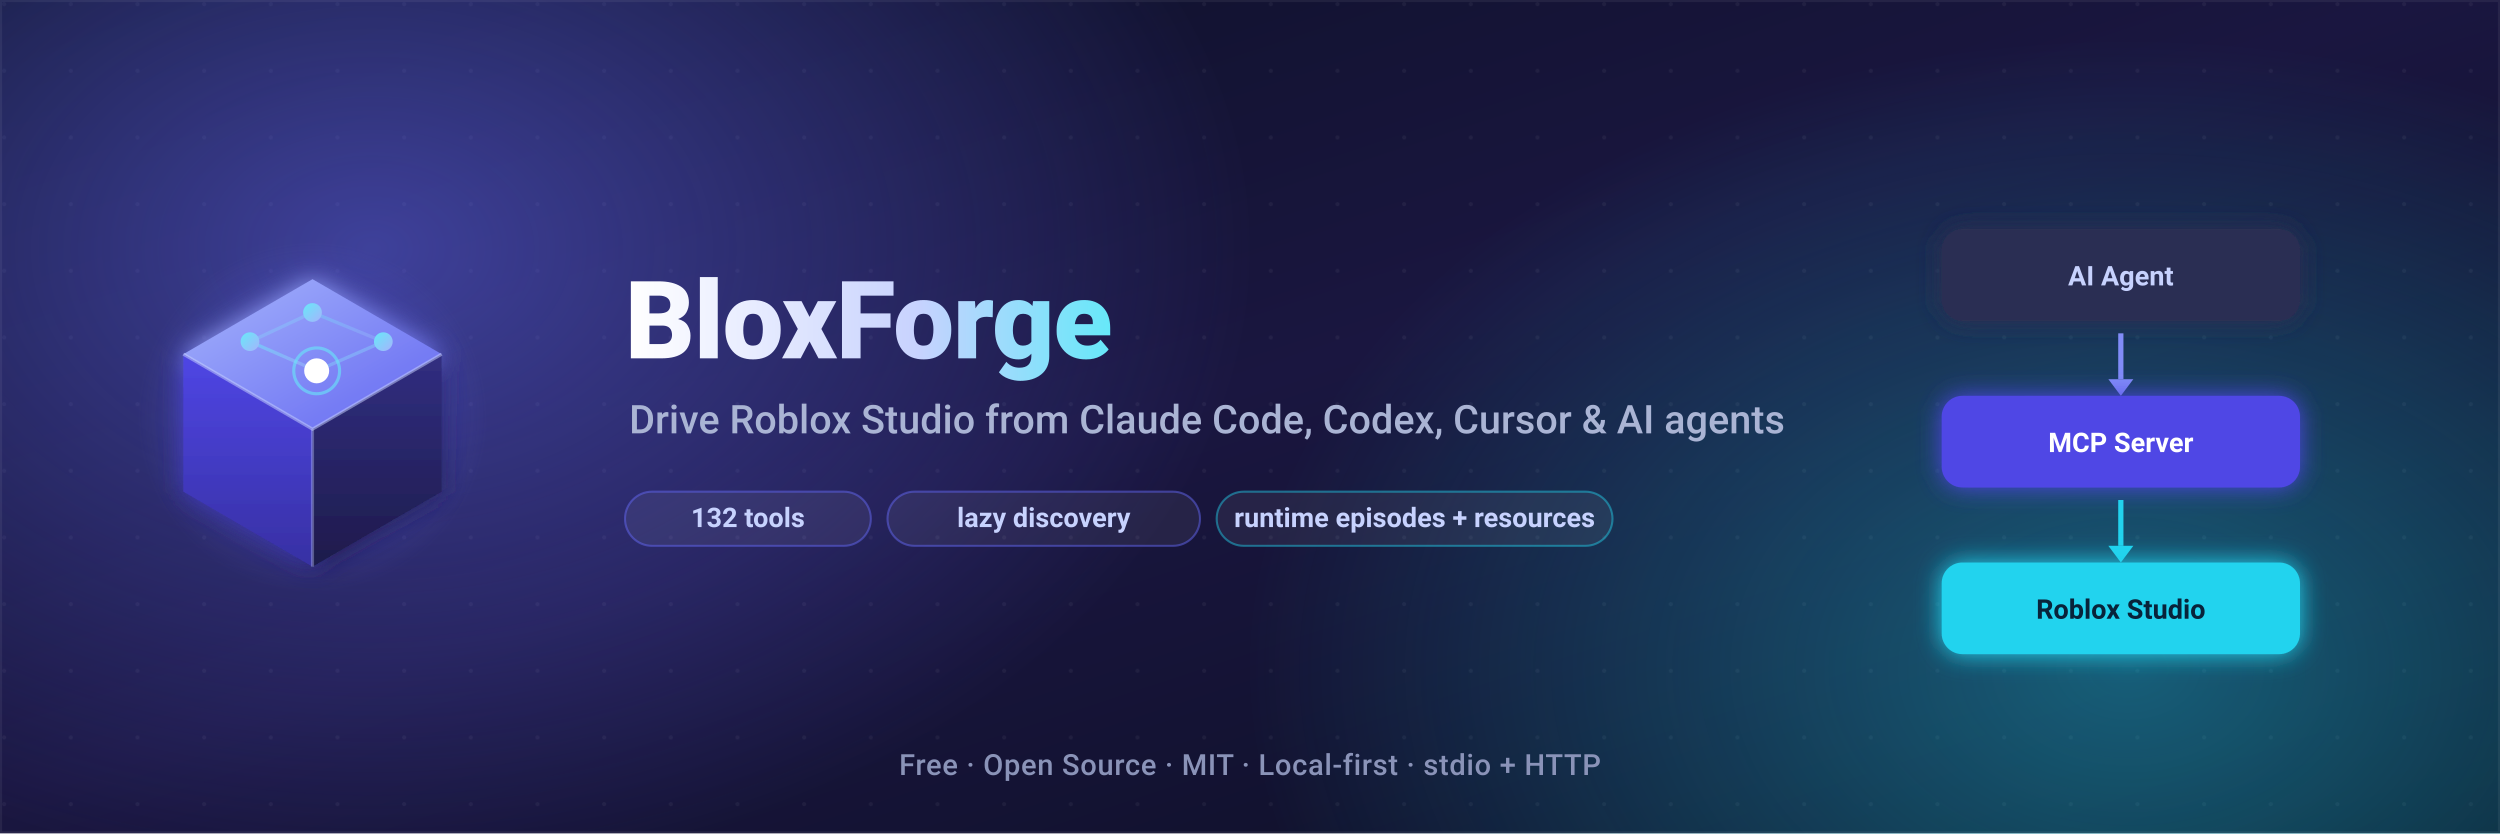
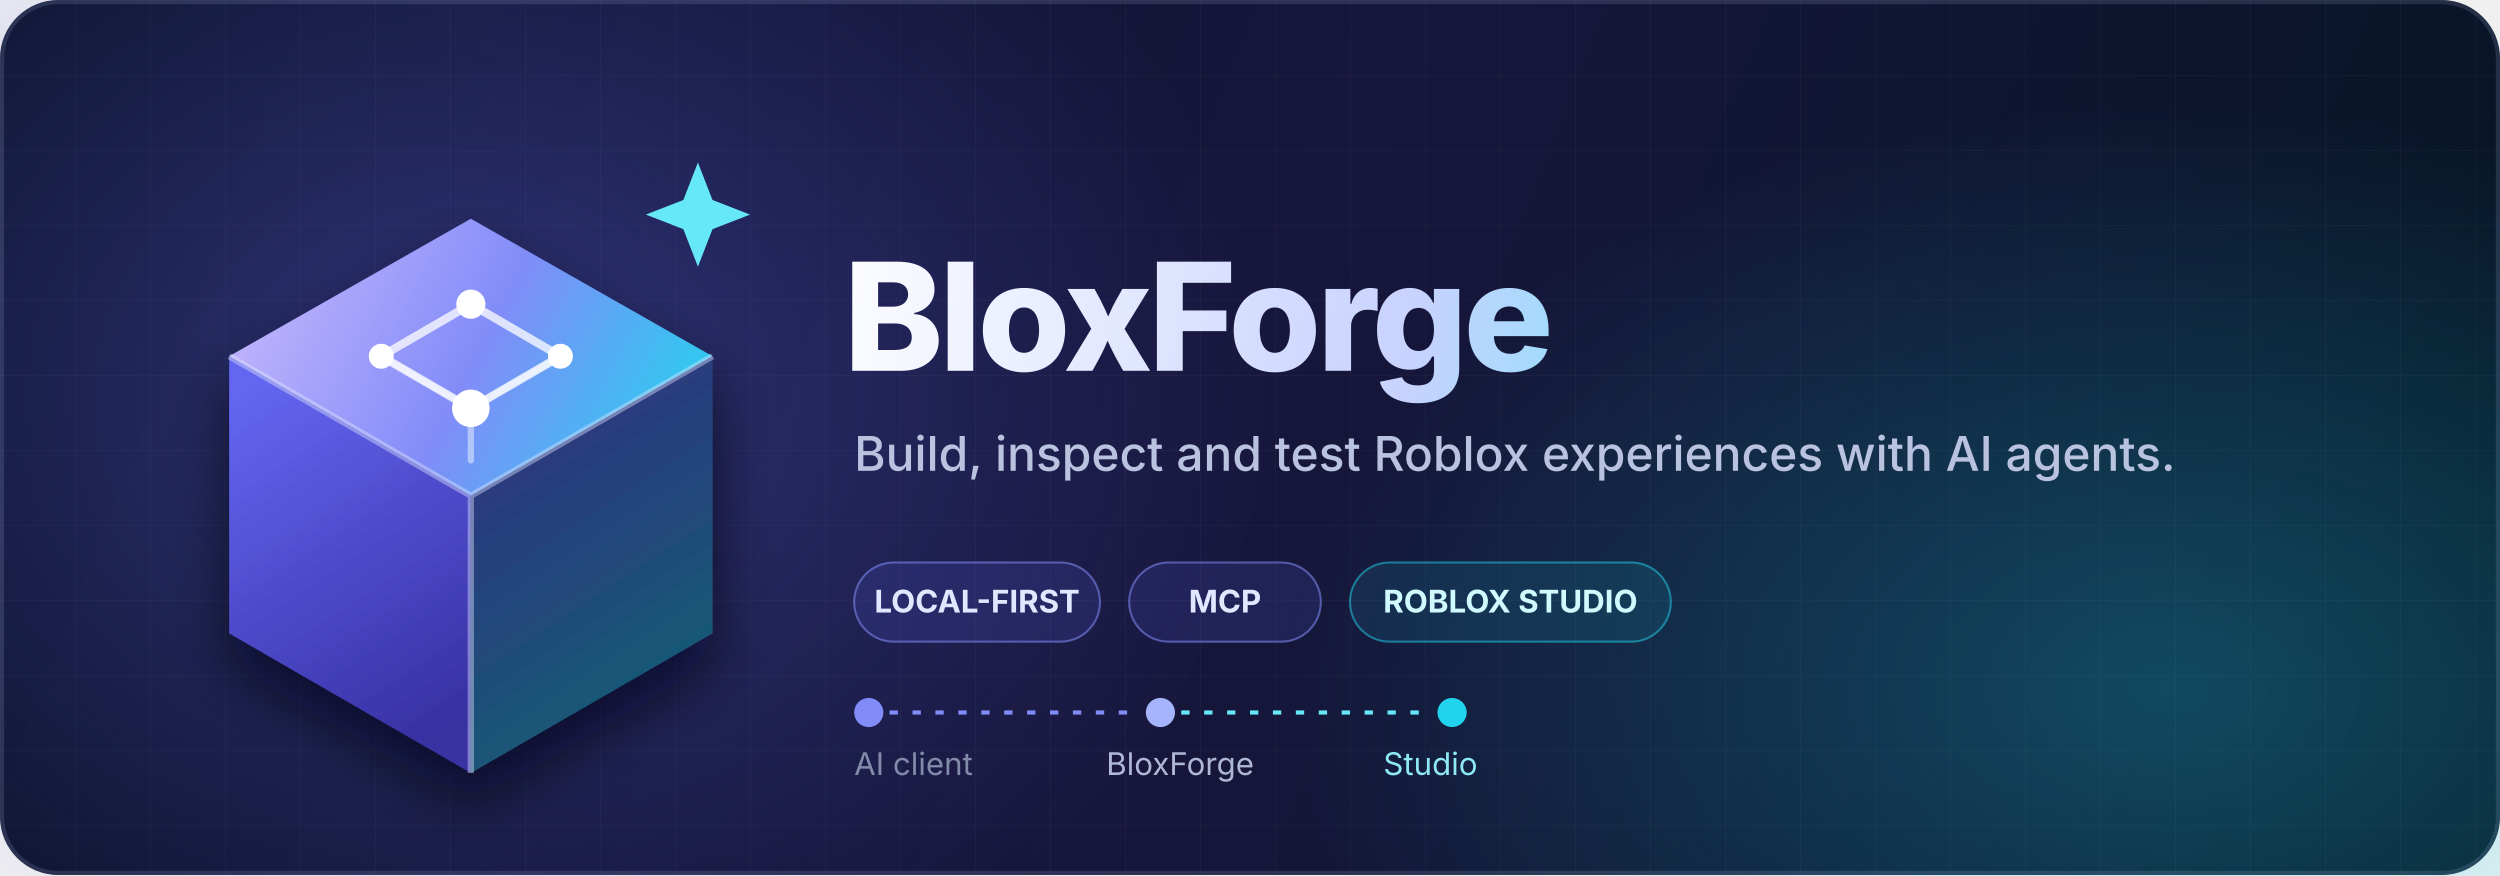
- <svg xmlns="http://www.w3.org/2000/svg" width="1200" height="400" font-family="system-ui, -apple-system, Segoe UI, Roboto, sans-serif" viewBox="0 0 1200 400">
+ <svg xmlns="http://www.w3.org/2000/svg" viewBox="0 0 1200 420" role="img" aria-labelledby="title description">
  <defs>
-     <linearGradient id="bg" x1="0%" x2="100%" y1="0%" y2="100%">
-       <stop offset="0%" stop-color="#0b1024" />
-       <stop offset="48%" stop-color="#1a1640" />
-       <stop offset="100%" stop-color="#0a0e20" />
+     <linearGradient id="background" x1="70" y1="10" x2="1120" y2="420" gradientUnits="userSpaceOnUse">
+       <stop stop-color="#0b1228" />
+       <stop offset=".5" stop-color="#17163c" />
+       <stop offset="1" stop-color="#071525" />
    </linearGradient>
-     <radialGradient id="glowIndigo" cx="50%" cy="50%" r="50%">
-       <stop offset="0%" stop-color="#6366f1" stop-opacity=".55" />
-       <stop offset="100%" stop-color="#6366f1" stop-opacity="0" />
+     <linearGradient id="top" x1="122" y1="124" x2="330" y2="230" gradientUnits="userSpaceOnUse">
+       <stop stop-color="#c4b5fd" />
+       <stop offset=".5" stop-color="#818cf8" />
+       <stop offset="1" stop-color="#22d3ee" />
+     </linearGradient>
+     <linearGradient id="left" x1="122" y1="184" x2="226" y2="342" gradientUnits="userSpaceOnUse">
+       <stop stop-color="#6366f1" />
+       <stop offset="1" stop-color="#3730a3" />
+     </linearGradient>
+     <linearGradient id="right" x1="226" y1="184" x2="330" y2="342" gradientUnits="userSpaceOnUse">
+       <stop stop-color="#312e81" />
+       <stop offset="1" stop-color="#155e75" />
+     </linearGradient>
+     <linearGradient id="wordmark" x1="390" y1="130" x2="850" y2="210" gradientUnits="userSpaceOnUse">
+       <stop stop-color="#fff" />
+       <stop offset=".62" stop-color="#c7d2fe" />
+       <stop offset="1" stop-color="#67e8f9" />
+     </linearGradient>
+     <radialGradient id="violetGlow">
+       <stop stop-color="#6366f1" stop-opacity=".38" />
+       <stop offset="1" stop-color="#6366f1" stop-opacity="0" />
    </radialGradient>
-     <radialGradient id="glowCyan" cx="50%" cy="50%" r="50%">
-       <stop offset="0%" stop-color="#22d3ee" stop-opacity=".4" />
-       <stop offset="100%" stop-color="#22d3ee" stop-opacity="0" />
+     <radialGradient id="cyanGlow">
+       <stop stop-color="#22d3ee" stop-opacity=".28" />
+       <stop offset="1" stop-color="#22d3ee" stop-opacity="0" />
    </radialGradient>
-     <linearGradient id="cubeTop" x1="0%" x2="100%" y1="0%" y2="100%">
-       <stop offset="0%" stop-color="#a5b4fc" />
-       <stop offset="100%" stop-color="#6366f1" />
-     </linearGradient>
-     <linearGradient id="cubeLeft" x1="0%" x2="0%" y1="0%" y2="100%">
-       <stop offset="0%" stop-color="#4f46e5" />
-       <stop offset="100%" stop-color="#3730a3" />
-     </linearGradient>
-     <linearGradient id="cubeRight" x1="0%" x2="0%" y1="0%" y2="100%">
-       <stop offset="0%" stop-color="#312e81" />
-       <stop offset="100%" stop-color="#1e1b4b" />
-     </linearGradient>
-     <linearGradient id="title" x1="0%" x2="100%" y1="0%" y2="0%">
-       <stop offset="0%" stop-color="#fff" />
-       <stop offset="60%" stop-color="#c7d2fe" />
-       <stop offset="100%" stop-color="#67e8f9" />
-     </linearGradient>
-     <linearGradient id="node" x1="0%" x2="100%" y1="0%" y2="100%">
-       <stop offset="0%" stop-color="#67e8f9" />
-       <stop offset="100%" stop-color="#a5b4fc" />
-     </linearGradient>
-     <filter id="soft" width="220%" height="220%" x="-60%" y="-60%">
-       <feGaussianBlur result="b" stdDeviation="6" />
-       <feMerge>
-         <feMergeNode in="b" />
-         <feMergeNode in="SourceGraphic" />
-       </feMerge>
+     <pattern id="grid" width="36" height="36" patternUnits="userSpaceOnUse">
+       <path d="M36 0H0V36" fill="none" stroke="#fff" stroke-opacity=".035" />
+     </pattern>
+     <filter id="shadow" x="-35%" y="-35%" width="170%" height="190%">
+       <feDropShadow dx="0" dy="15" stdDeviation="14" flood-color="#020617" flood-opacity=".65" />
    </filter>
-     <pattern id="dots" width="32" height="32" patternUnits="userSpaceOnUse">
-       <circle cx="2" cy="2" r="1" fill="#fff" opacity=".05" />
-     </pattern>
  </defs>
-   <rect width="1200" height="400" fill="url(#bg)" />
-   <rect width="1200" height="400" fill="url(#dots)" />
-   <ellipse cx="180" cy="120" fill="url(#glowIndigo)" rx="420" ry="300" />
-   <ellipse cx="1020" cy="320" fill="url(#glowCyan)" rx="420" ry="300" />
-   <rect width="1200" height="400" fill="none" stroke="#fff" stroke-opacity=".06" stroke-width="2" />
-   <g transform="translate(150,200)">
-     <circle cx="0" cy="0" r="84" fill="url(#glowIndigo)" opacity=".9" />
-     <g filter="url(#soft)">
-       <polygon fill="url(#cubeTop)" points="0 -66 62 -30 0 6 -62 -30" />
-       <polygon fill="url(#cubeLeft)" points="-62 -30 0 6 0 72 -62 36" />
-       <polygon fill="url(#cubeRight)" points="62 -30 0 6 0 72 62 36" />
+   <rect width="1200" height="420" rx="28" fill="url(#background)" />
+   <rect width="1200" height="420" rx="28" fill="url(#grid)" />
+   <ellipse cx="220" cy="190" rx="390" ry="320" fill="url(#violetGlow)" />
+   <ellipse cx="1040" cy="330" rx="420" ry="280" fill="url(#cyanGlow)" />
+   <rect x="1" y="1" width="1198" height="418" rx="27" fill="none" stroke="#c7d2fe" stroke-opacity=".14" stroke-width="2" />
+   <g filter="url(#shadow)">
+     <path d="m226 105 116 66-116 67-116-67 116-66Z" fill="url(#top)" />
+     <path d="m110 171 116 67v133l-116-67V171Z" fill="url(#left)" />
+     <path d="m342 171-116 67v133l116-67V171Z" fill="url(#right)" />
+   </g>
+   <path d="m226 238 116-67M226 238l-116-67M226 238v133" fill="none" stroke="#e0e7ff" stroke-opacity=".42" stroke-width="3" />
+   <g fill="none" stroke="#fff" stroke-linecap="round">
+     <path d="m183 171 43-25 43 25-43 25-43-25Z" stroke-opacity=".75" stroke-width="4" />
+     <path d="m183 171 43 25 43-25M226 196v25" stroke-opacity=".45" stroke-width="3" />
+   </g>
+   <g fill="#fff">
+     <circle cx="183" cy="171" r="6" />
+     <circle cx="226" cy="146" r="7" />
+     <circle cx="269" cy="171" r="6" />
+     <circle cx="226" cy="196" r="9" />
+   </g>
+   <path d="m335 78 7 18 18 7-18 7-7 18-7-18-18-7 18-7 7-18Z" fill="#67e8f9" />
+   <text x="405" y="178" fill="url(#wordmark)" font-family="Inter, ui-sans-serif, system-ui, sans-serif" font-size="72" font-weight="800" letter-spacing="-2">BloxForge</text>
+   <text x="410" y="226" fill="#b9c2df" font-family="Inter, ui-sans-serif, system-ui, sans-serif" font-size="23" font-weight="500">Build, inspect and test Roblox experiences with AI agents.</text>
+   <g font-family="Inter, ui-sans-serif, system-ui, sans-serif" font-size="15" font-weight="650">
+     <g transform="translate(410 270)">
+       <rect width="118" height="38" rx="19" fill="#6366f1" fill-opacity=".15" stroke="#818cf8" stroke-opacity=".55" />
+       <text x="59" y="24" fill="#e0e7ff" text-anchor="middle">LOCAL-FIRST</text>
    </g>
-     <polyline fill="none" stroke="#c7d2fe" stroke-width="1.5" points="-62 -30 0 6 62 -30" opacity=".5" />
-     <line x1="0" x2="0" y1="6" y2="72" stroke="#c7d2fe" stroke-width="1.5" opacity=".35" />
-     <g>
-       <line x1="-30" x2="2" y1="-36" y2="-22" stroke="url(#node)" stroke-width="1.6" opacity=".55" />
-       <line x1="2" x2="34" y1="-22" y2="-36" stroke="url(#node)" stroke-width="1.6" opacity=".45" />
-       <line x1="-30" x2="0" y1="-36" y2="-50" stroke="url(#node)" stroke-width="1.6" opacity=".4" />
-       <line x1="34" x2="0" y1="-36" y2="-50" stroke="url(#node)" stroke-width="1.6" opacity=".35" />
-       <circle cx="0" cy="-50" r="4.5" fill="url(#node)" />
-       <circle cx="-30" cy="-36" r="4.5" fill="url(#node)" />
-       <circle cx="34" cy="-36" r="4.5" fill="url(#node)" />
-       <circle cx="2" cy="-22" r="6" fill="#fff" />
-       <circle cx="2" cy="-22" r="11" fill="none" stroke="#67e8f9" stroke-width="1.5" opacity=".6" />
+     <g transform="translate(542 270)">
+       <rect width="92" height="38" rx="19" fill="#6366f1" fill-opacity=".15" stroke="#818cf8" stroke-opacity=".55" />
+       <text x="46" y="24" fill="#e0e7ff" text-anchor="middle">MCP</text>
+     </g>
+     <g transform="translate(648 270)">
+       <rect width="154" height="38" rx="19" fill="#22d3ee" fill-opacity=".1" stroke="#22d3ee" stroke-opacity=".5" />
+       <text x="77" y="24" fill="#cffafe" text-anchor="middle">ROBLOX STUDIO</text>
    </g>
  </g>
-   <text x="300" y="172" fill="url(#title)" font-size="52" font-weight="800" letter-spacing="-.5">BloxForge</text>
-   <text x="302" y="208" fill="#aab4d4" font-size="19" font-weight="500">Drive Roblox Studio from Claude Code, Codex, Cursor &amp; AI agents</text>
-   <g fill="#c7d2fe" font-size="13" font-weight="600">
-     <g transform="translate(300,236)">
-       <rect width="118" height="26" x="0" y="0" fill="#fff" opacity=".06" rx="13" />
-       <rect width="118" height="26" x="0" y="0" fill="none" stroke="#6366f1" stroke-opacity=".5" rx="13" />
-       <text x="59" y="17" text-anchor="middle">132 tools</text>
-     </g>
-     <g transform="translate(426,236)">
-       <rect width="150" height="26" x="0" y="0" fill="#fff" opacity=".06" rx="13" />
-       <rect width="150" height="26" x="0" y="0" fill="none" stroke="#6366f1" stroke-opacity=".5" rx="13" />
-       <text x="75" y="17" text-anchor="middle">lazy discovery</text>
-     </g>
-     <g transform="translate(584,236)">
-       <rect width="190" height="26" x="0" y="0" fill="#fff" opacity=".06" rx="13" />
-       <rect width="190" height="26" x="0" y="0" fill="none" stroke="#22d3ee" stroke-opacity=".45" rx="13" />
-       <text x="95" y="17" text-anchor="middle">runtime episodes + resources</text>
-     </g>
+   <g transform="translate(410 347)" font-family="Inter, ui-sans-serif, system-ui, sans-serif" font-size="15">
+     <circle cx="7" cy="-5" r="7" fill="#818cf8" />
+     <path d="M17-5h120" stroke="#818cf8" stroke-width="2" stroke-dasharray="4 7" />
+     <circle cx="147" cy="-5" r="7" fill="#a5b4fc" />
+     <path d="M157-5h120" stroke="#67e8f9" stroke-width="2" stroke-dasharray="4 7" />
+     <circle cx="287" cy="-5" r="7" fill="#22d3ee" />
+     <text x="0" y="25" fill="#818aa9">AI client</text>
+     <text x="121" y="25" fill="#aeb7d5">BloxForge</text>
+     <text x="254" y="25" fill="#8fe8f6">Studio</text>
  </g>
-   <g font-size="13" text-anchor="middle" transform="translate(1018,116)">
-     <g filter="url(#soft)">
-       <rect width="172" height="44" x="-86" y="-6" fill="#2a2f52" rx="10" />
-     </g>
-     <text x="0" y="21" fill="#c7d2fe" font-weight="600">AI Agent</text>
-     <line x1="0" x2="0" y1="44" y2="66" stroke="#818cf8" stroke-width="2.5" />
-     <polygon fill="#818cf8" points="-6 66 6 66 0 74" />
-     <g filter="url(#soft)">
-       <rect width="172" height="44" x="-86" y="74" fill="#4f46e5" rx="10" />
-     </g>
-     <text x="0" y="101" fill="#fff" font-weight="700">MCP Server</text>
-     <line x1="0" x2="0" y1="124" y2="146" stroke="#22d3ee" stroke-width="2.5" />
-     <polygon fill="#22d3ee" points="-6 146 6 146 0 154" />
-     <g filter="url(#soft)">
-       <rect width="172" height="44" x="-86" y="154" fill="#22d3ee" rx="10" />
-     </g>
-     <text x="0" y="181" fill="#08233a" font-weight="700">Roblox Studio</text>
-   </g>
-   <text x="600" y="372" fill="#8a93b8" font-size="14" font-weight="500" letter-spacing=".3" text-anchor="middle">Free · Open Source · MIT · Local-first · stdio + HTTP</text>
</svg>
